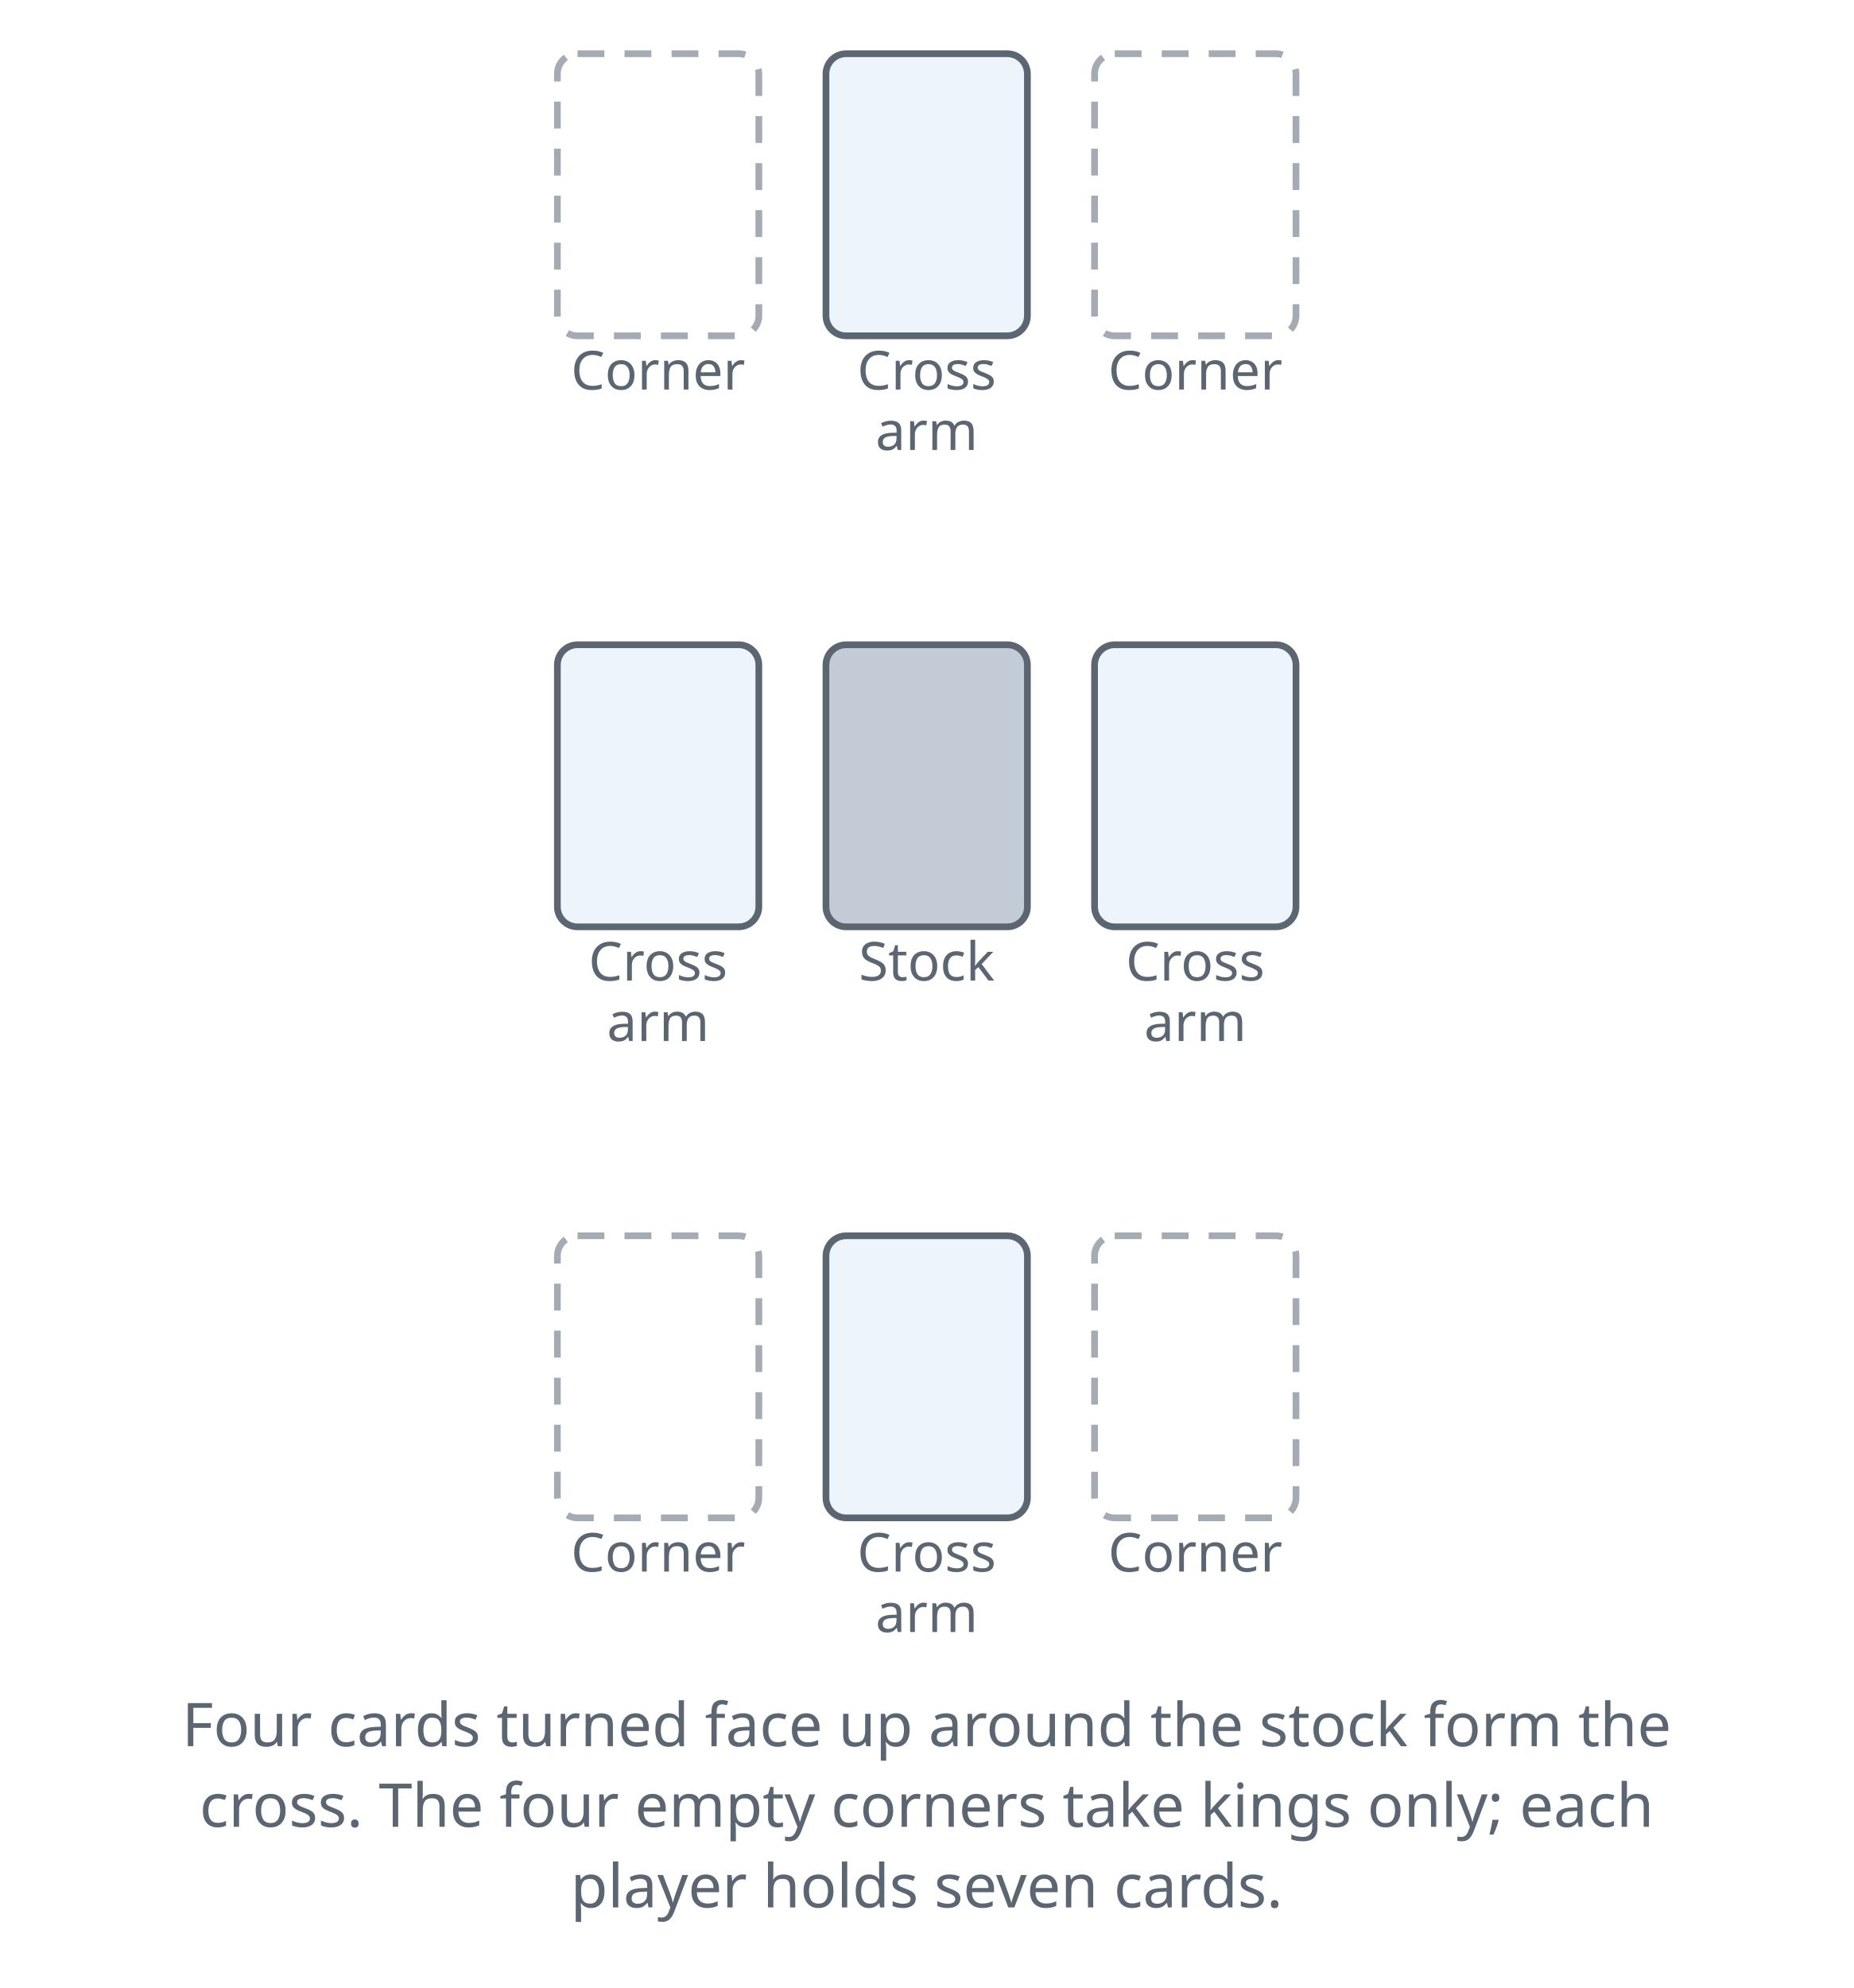
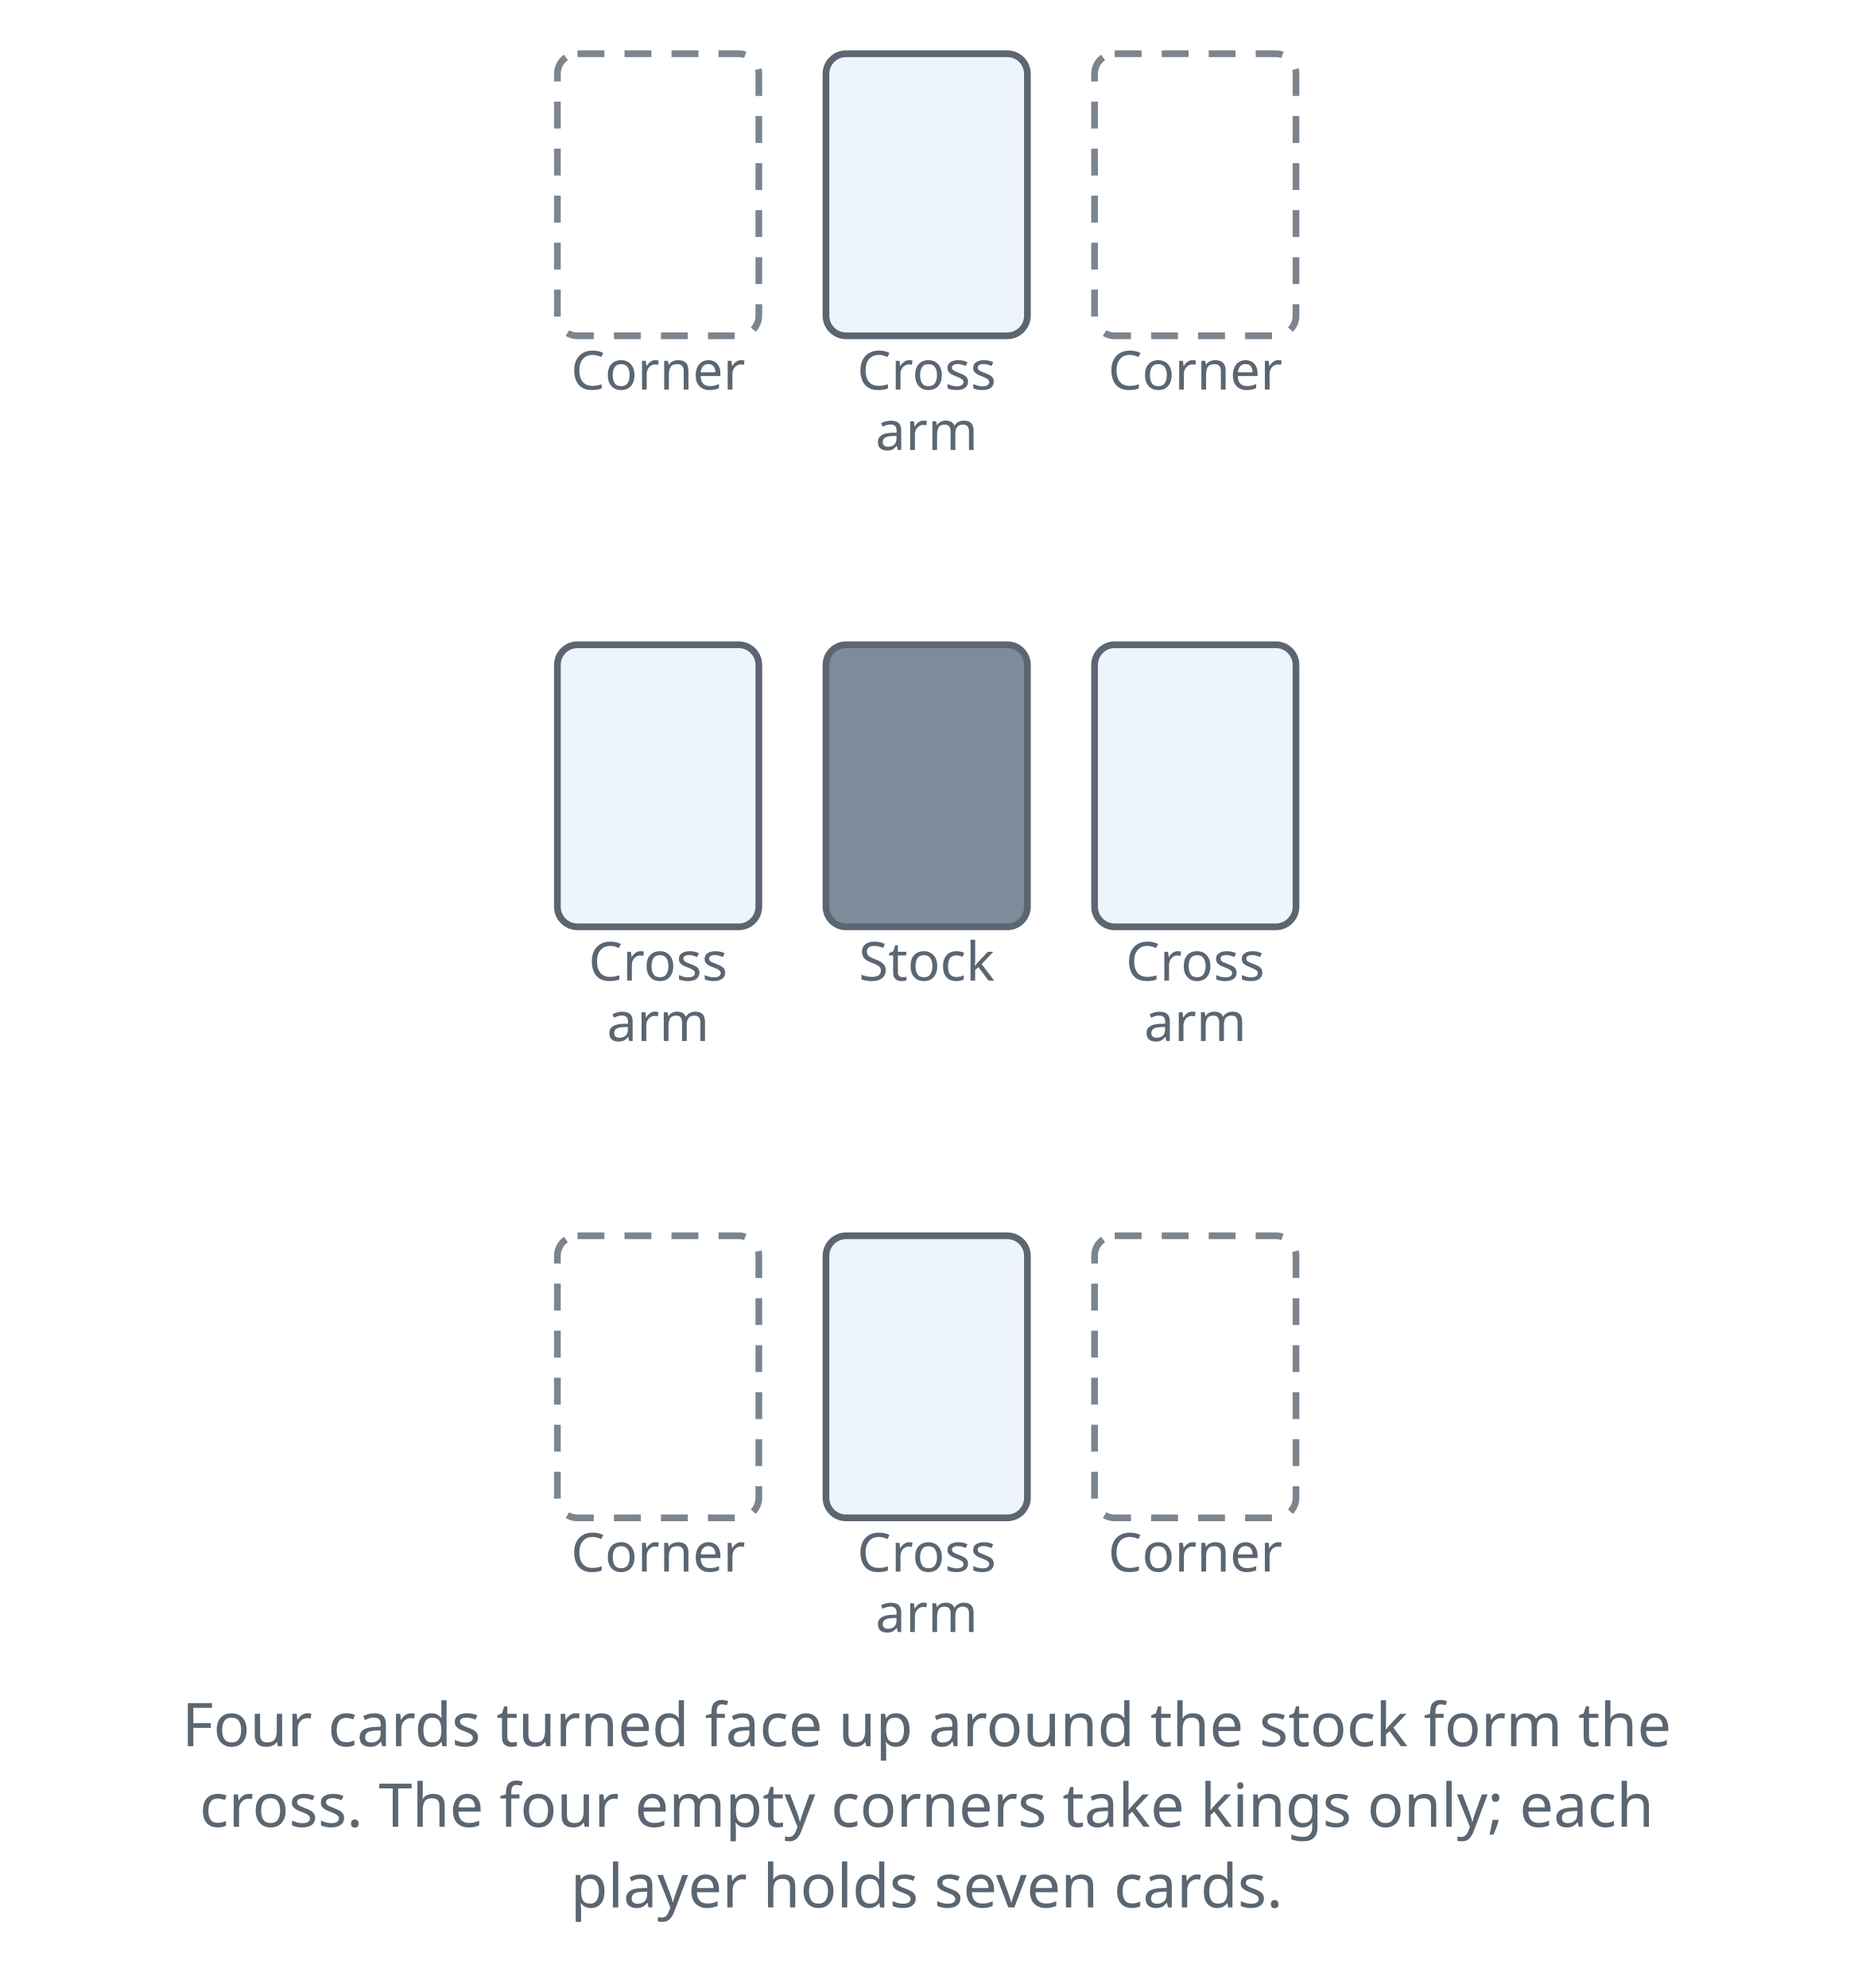
<svg xmlns="http://www.w3.org/2000/svg" viewBox="0 0 276 296" width="442" height="474" role="img" aria-label="Kings in the Corner setup diagram">
-   <rect x="83.0" y="8.0" width="30" height="42" rx="3" fill="none" stroke="#5b6672" stroke-width="1" stroke-dasharray="4 3" opacity="0.55" />
+   <rect x="83.0" y="8.0" width="30" height="42" rx="3" fill="none" stroke="#5b6672" stroke-width="1" stroke-dasharray="4 3" opacity="0.8" />
  <rect x="123.0" y="8.0" width="30" height="42" rx="3" fill="#eef4fb" stroke="#5b6672" stroke-width="1" />
-   <rect x="163.0" y="8.0" width="30" height="42" rx="3" fill="none" stroke="#5b6672" stroke-width="1" stroke-dasharray="4 3" opacity="0.55" />
+   <rect x="163.0" y="8.0" width="30" height="42" rx="3" fill="none" stroke="#5b6672" stroke-width="1" stroke-dasharray="4 3" opacity="0.8" />
  <rect x="83.0" y="96.0" width="30" height="42" rx="3" fill="#eef4fb" stroke="#5b6672" stroke-width="1" />
-   <rect x="123.0" y="96.0" width="30" height="42" rx="3" fill="#c3ccd6" stroke="#5b6672" stroke-width="1" />
+   <rect x="123.0" y="96.0" width="30" height="42" rx="3" fill="#7e8b9a" stroke="#5b6672" stroke-width="1" />
  <rect x="163.0" y="96.0" width="30" height="42" rx="3" fill="#eef4fb" stroke="#5b6672" stroke-width="1" />
-   <rect x="83.0" y="184.0" width="30" height="42" rx="3" fill="none" stroke="#5b6672" stroke-width="1" stroke-dasharray="4 3" opacity="0.55" />
+   <rect x="83.0" y="184.0" width="30" height="42" rx="3" fill="none" stroke="#5b6672" stroke-width="1" stroke-dasharray="4 3" opacity="0.8" />
  <rect x="123.0" y="184.0" width="30" height="42" rx="3" fill="#eef4fb" stroke="#5b6672" stroke-width="1" />
-   <rect x="163.0" y="184.0" width="30" height="42" rx="3" fill="none" stroke="#5b6672" stroke-width="1" stroke-dasharray="4 3" opacity="0.55" />
+   <rect x="163.0" y="184.0" width="30" height="42" rx="3" fill="none" stroke="#5b6672" stroke-width="1" stroke-dasharray="4 3" opacity="0.8" />
  <text x="98.0" y="58.0" text-anchor="middle" font-family="system-ui, sans-serif" font-size="8" fill="#5b6672">Corner</text>
  <text x="138.0" y="58.0" text-anchor="middle" font-family="system-ui, sans-serif" font-size="8" fill="#5b6672">Cross</text>
  <text x="138.0" y="67.0" text-anchor="middle" font-family="system-ui, sans-serif" font-size="8" fill="#5b6672">arm</text>
  <text x="178.0" y="58.0" text-anchor="middle" font-family="system-ui, sans-serif" font-size="8" fill="#5b6672">Corner</text>
  <text x="98.0" y="146.0" text-anchor="middle" font-family="system-ui, sans-serif" font-size="8" fill="#5b6672">Cross</text>
  <text x="98.0" y="155.0" text-anchor="middle" font-family="system-ui, sans-serif" font-size="8" fill="#5b6672">arm</text>
  <text x="138.0" y="146.0" text-anchor="middle" font-family="system-ui, sans-serif" font-size="8" fill="#5b6672">Stock</text>
  <text x="178.0" y="146.0" text-anchor="middle" font-family="system-ui, sans-serif" font-size="8" fill="#5b6672">Cross</text>
  <text x="178.0" y="155.0" text-anchor="middle" font-family="system-ui, sans-serif" font-size="8" fill="#5b6672">arm</text>
  <text x="98.0" y="234.0" text-anchor="middle" font-family="system-ui, sans-serif" font-size="8" fill="#5b6672">Corner</text>
  <text x="138.0" y="234.0" text-anchor="middle" font-family="system-ui, sans-serif" font-size="8" fill="#5b6672">Cross</text>
  <text x="138.0" y="243.0" text-anchor="middle" font-family="system-ui, sans-serif" font-size="8" fill="#5b6672">arm</text>
  <text x="178.0" y="234.0" text-anchor="middle" font-family="system-ui, sans-serif" font-size="8" fill="#5b6672">Corner</text>
  <text x="138.0" y="260.0" text-anchor="middle" font-family="system-ui, sans-serif" font-size="9" fill="#5b6672">Four cards turned face up around the stock form the</text>
  <text x="138.0" y="272.0" text-anchor="middle" font-family="system-ui, sans-serif" font-size="9" fill="#5b6672">cross. The four empty corners take kings only; each</text>
  <text x="138.0" y="284.0" text-anchor="middle" font-family="system-ui, sans-serif" font-size="9" fill="#5b6672">player holds seven cards.</text>
</svg>
